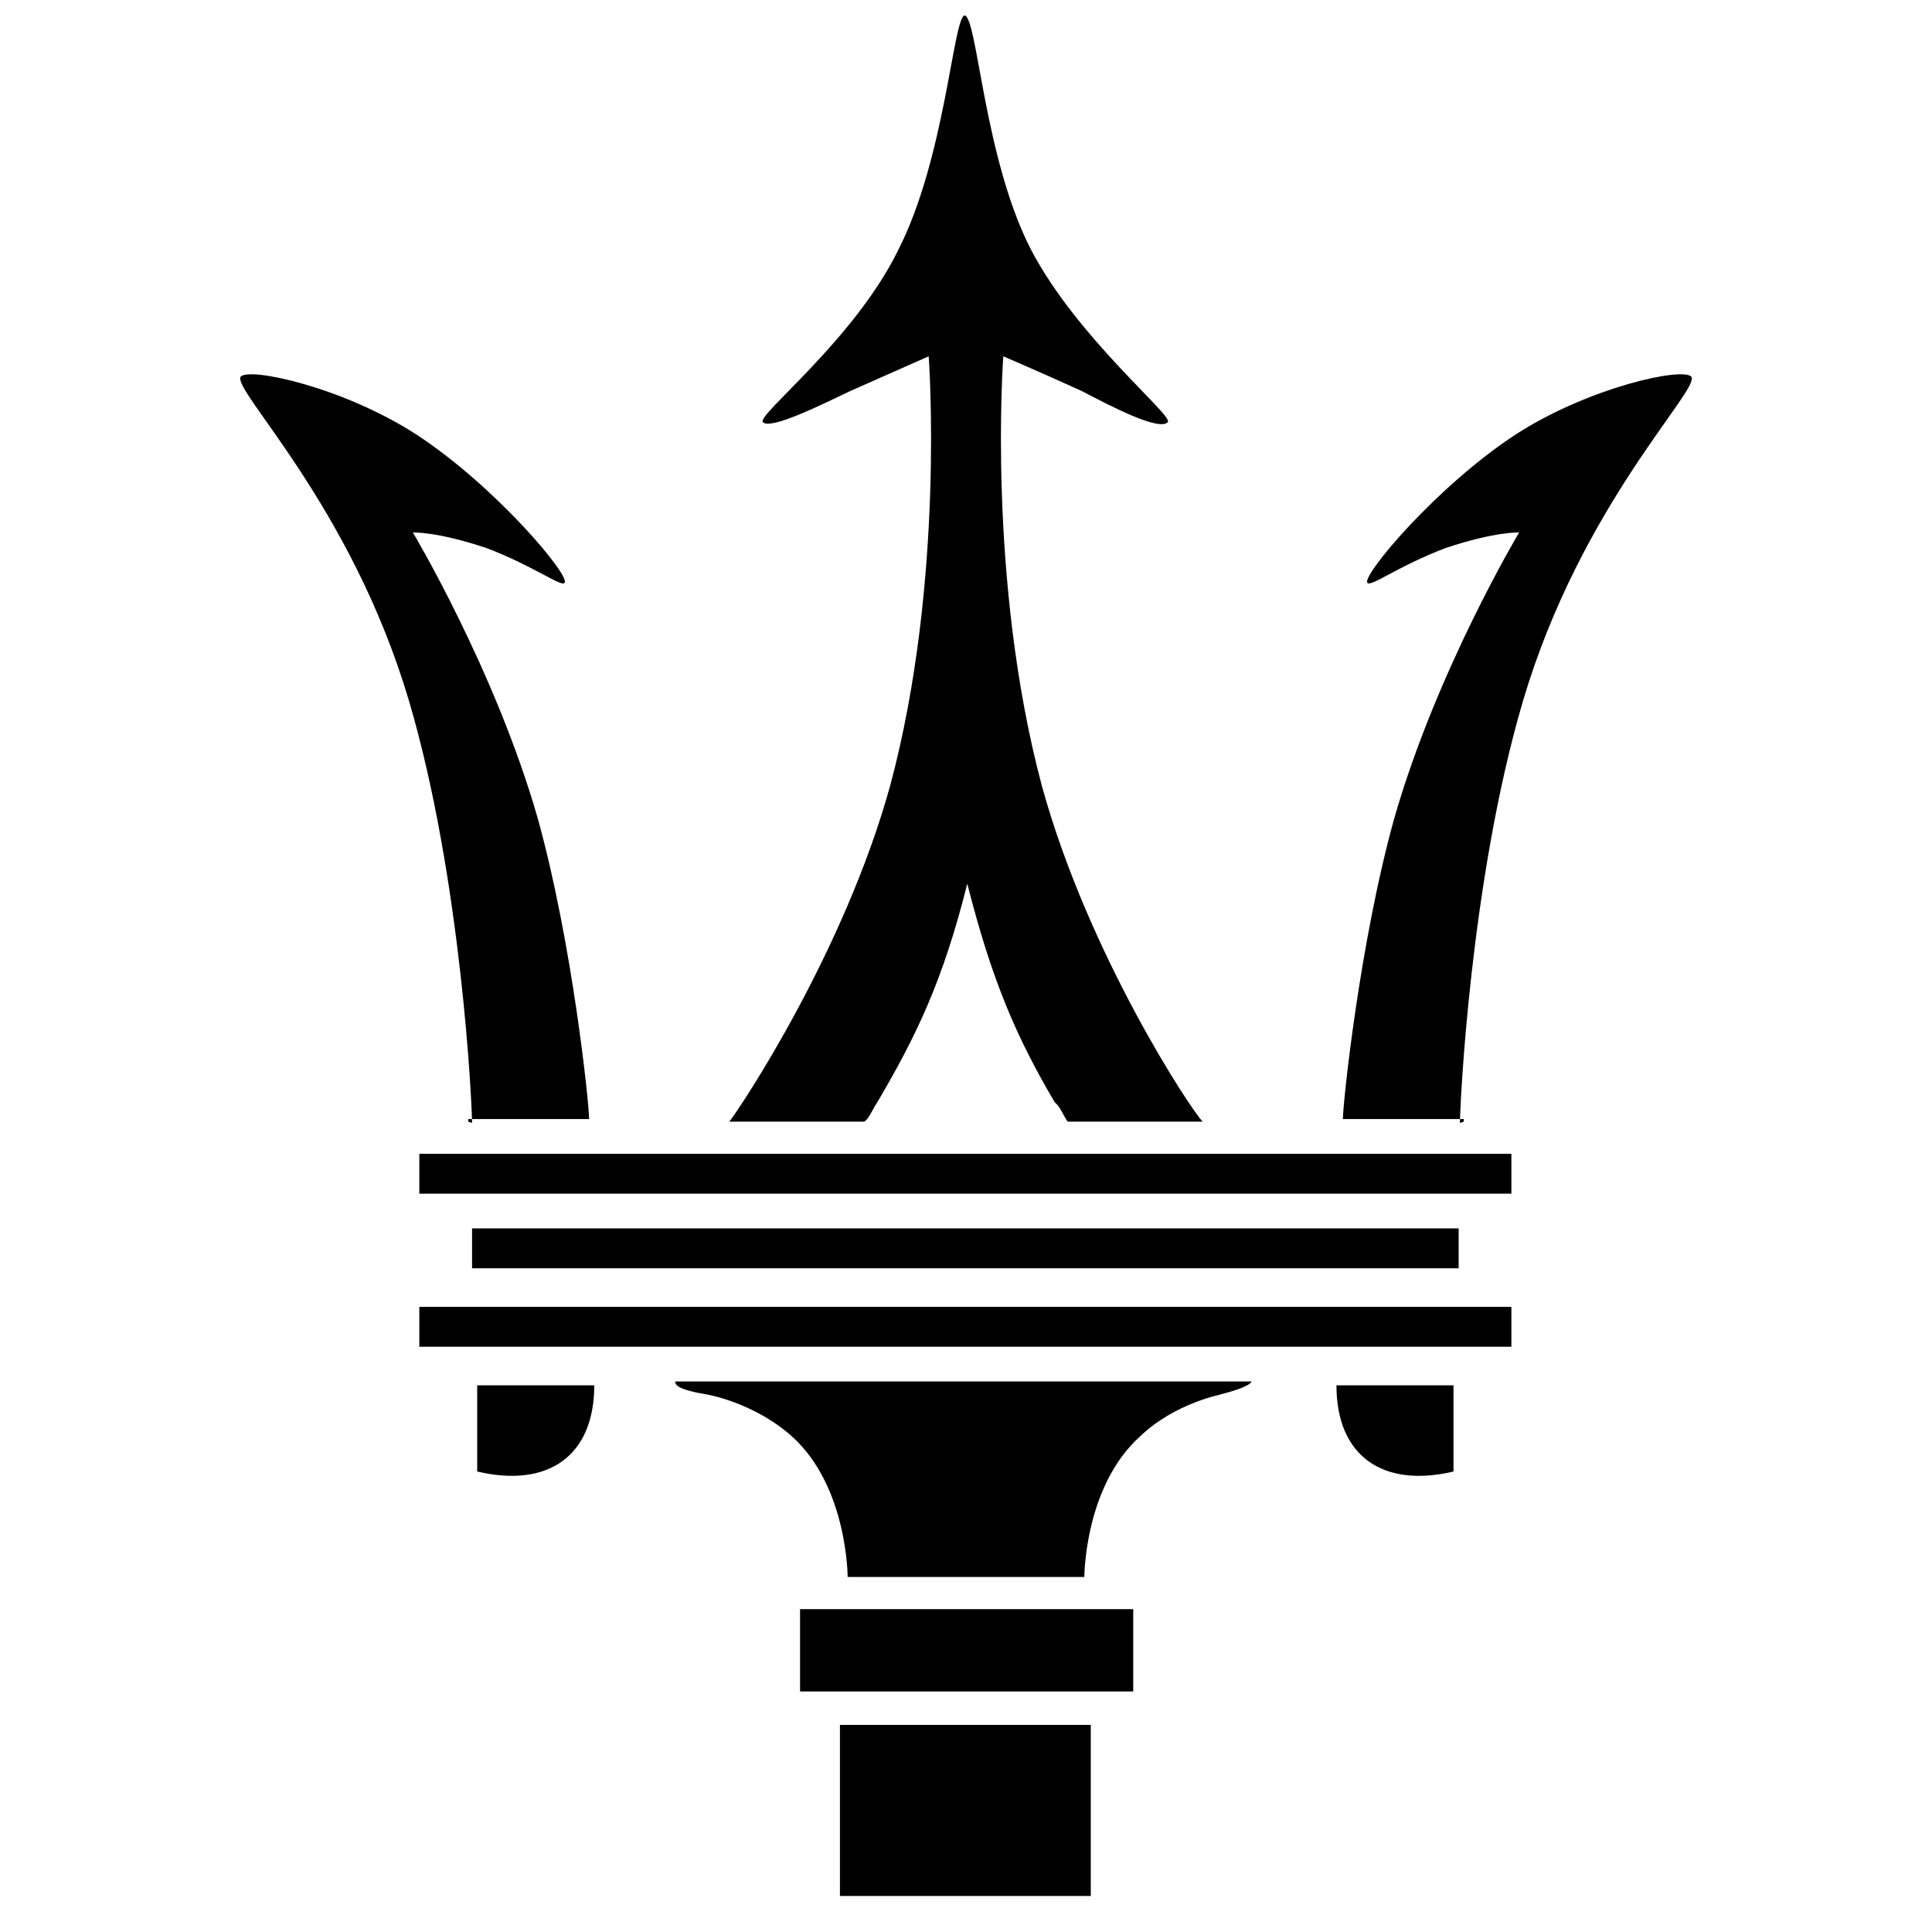
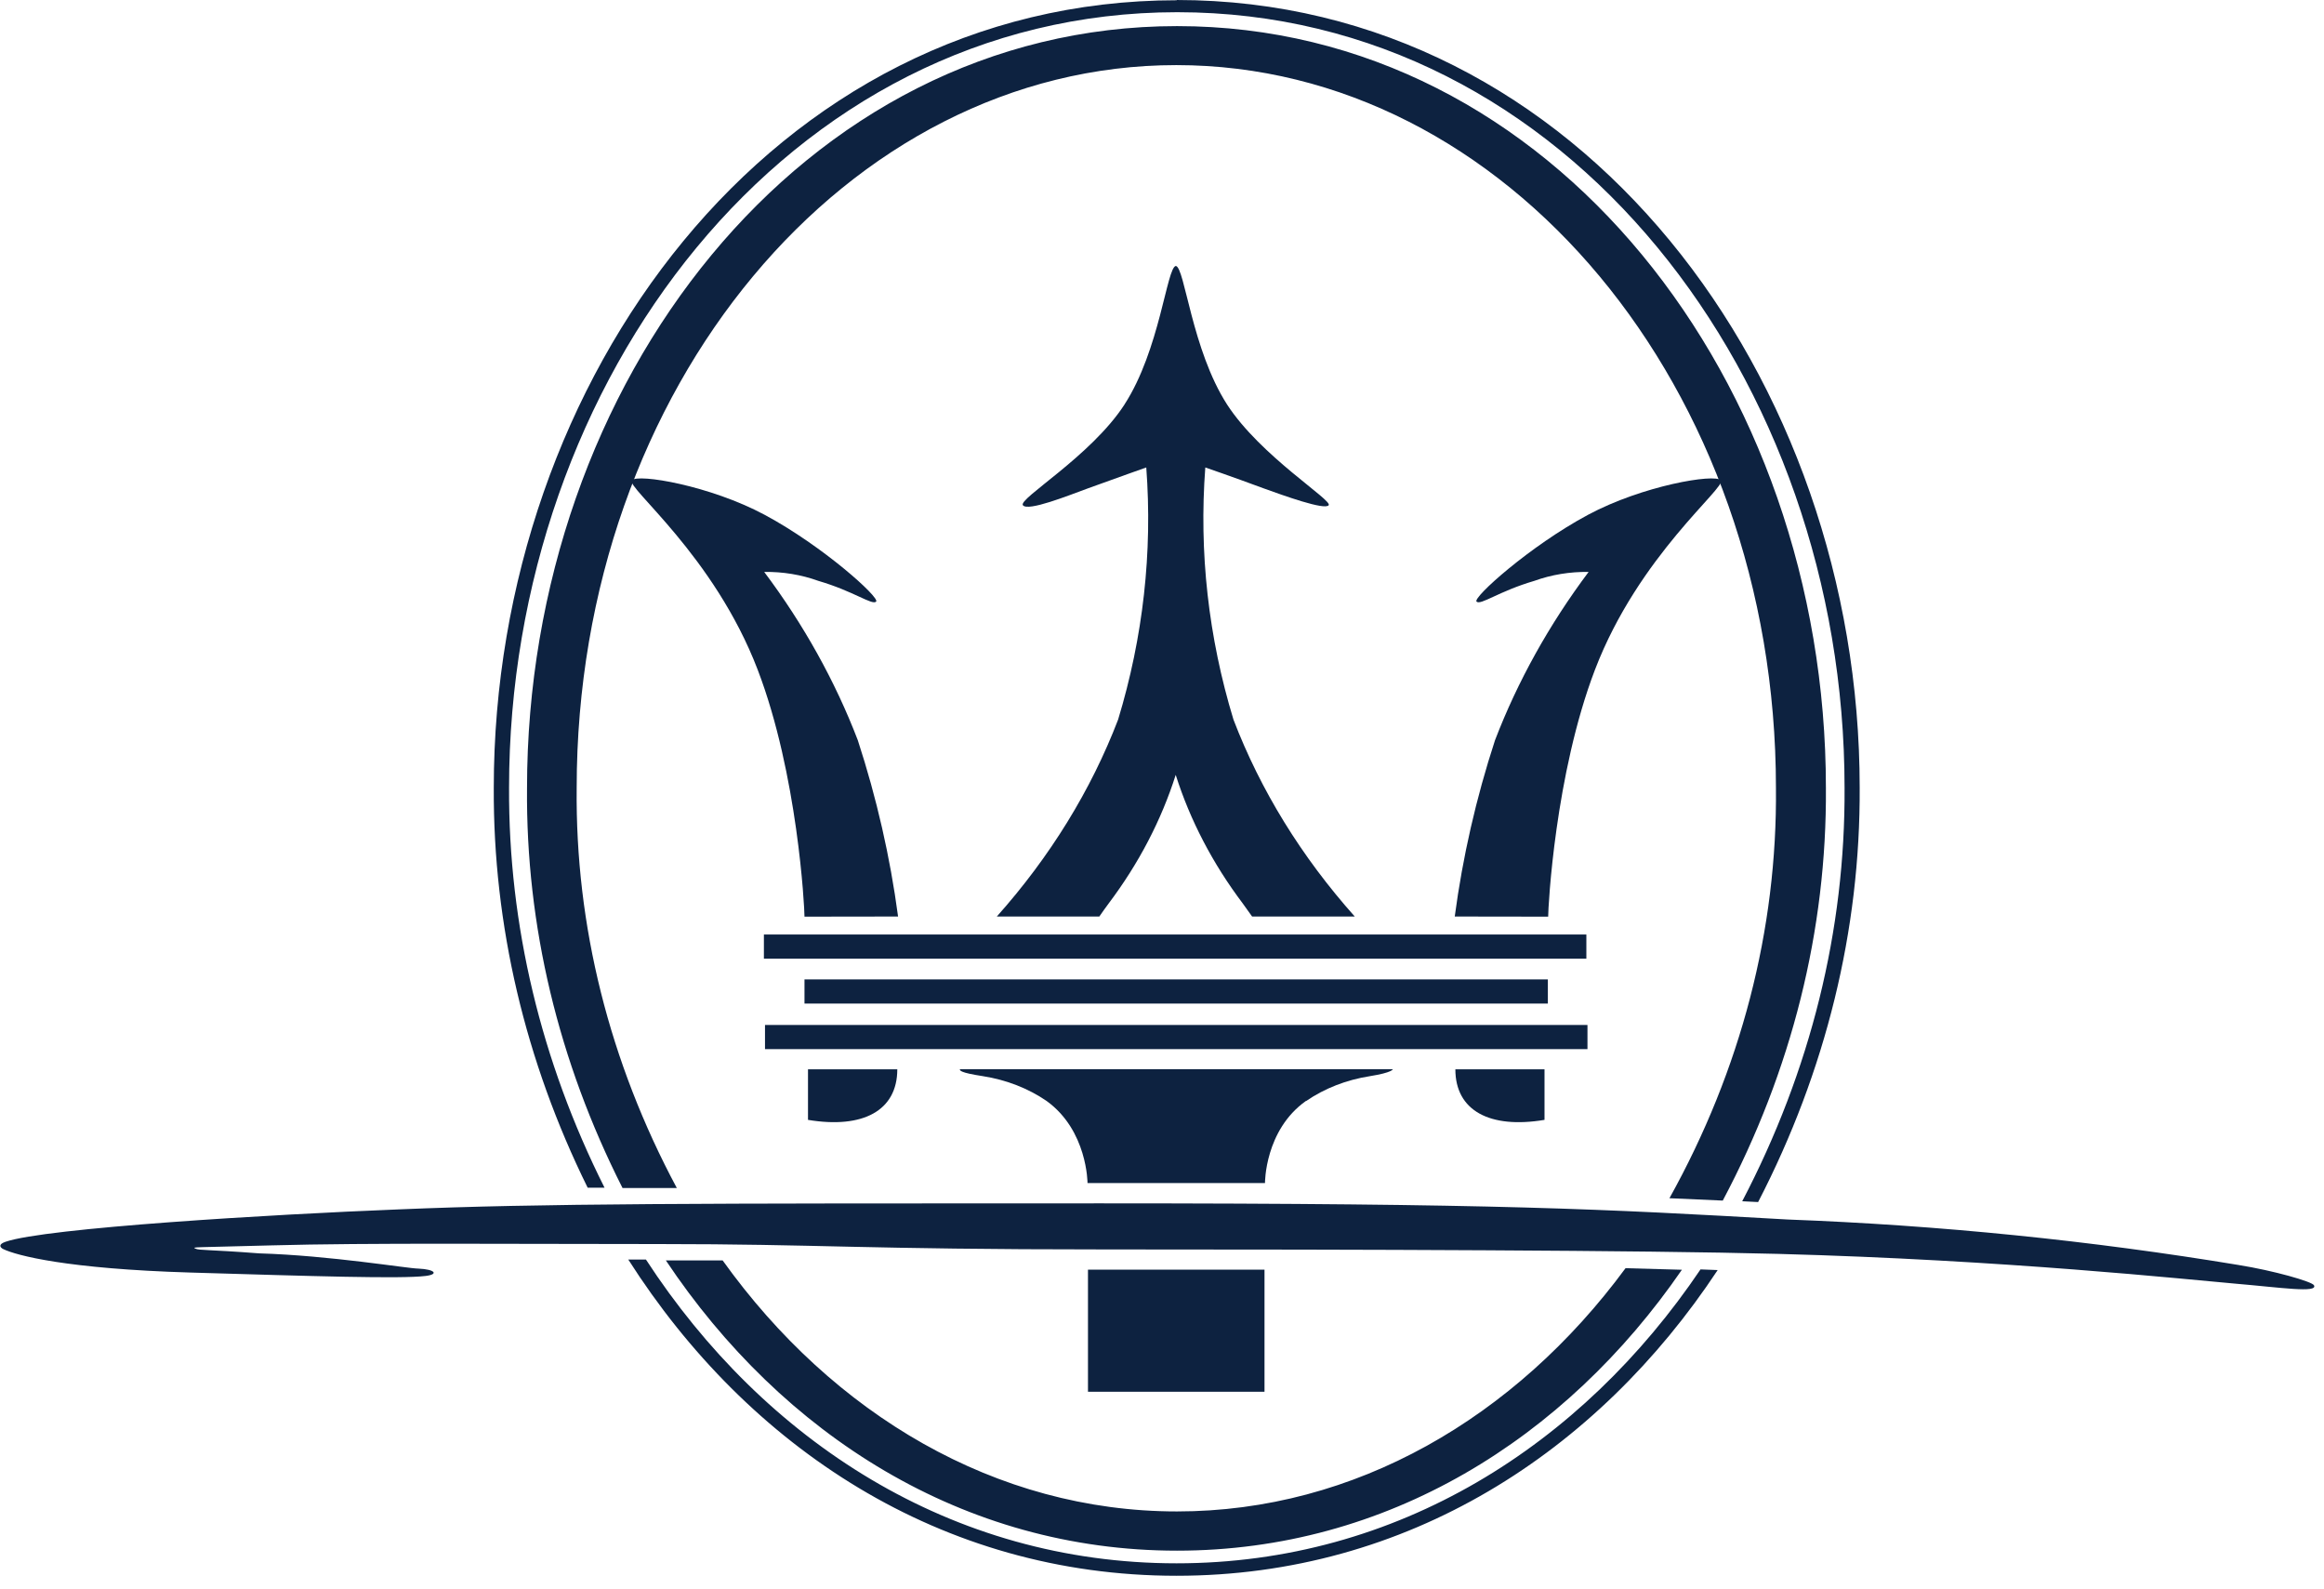
- <svg xmlns="http://www.w3.org/2000/svg" enable-background="new 0 0 150.2 150.2" height="20" viewBox="0 0 150.2 150.2" width="20">
-   <path d="m62.2 125.1h25.9v6.4h-25.9z" />
-   <path d="m65.3 134.1h19.5v13.3h-19.5z" />
-   <path d="m36.7 95.5h76.7v3.1h-76.7z" />
-   <path d="m32.6 101.6h84.9v3.1h-84.9z" />
-   <path d="m32.6 89.7h84.9v3.1h-84.9z" />
-   <path d="m88.6 111.7c-4.3 3.9-4.3 10.9-4.3 10.9h-9.3-9.1s0-7-4.3-10.9c-3-2.7-6.7-3.3-6.7-3.3-2.4-.4-2.4-.8-2.4-1h20.7 5.8 18.3s0 .4-2.4 1c.2 0-3.5.6-6.3 3.3z" />
-   <path d="m37.1 107.7h9.1c0 5.5-3.6 8-9.1 6.7 0-3.7 0-5.1 0-6.7z" />
-   <path d="m69.8 19.5c3.7-7.2 4.3-18.2 5.2-18.3 1 .2 1.5 11.2 5.2 18.3 3.6 6.8 10.9 12.7 10.6 13.3-.6.8-4.6-1.3-6.7-2.4-3.3-1.5-6.1-2.7-6.1-2.7s-1.3 17.3 3 33.4c3.6 13.1 11.6 25.2 12.5 26.1h-10.5c-.4-.6-.6-1.2-1-1.5-3-5.1-4.9-9.5-6.8-17-1.9 7.6-4 11.9-7 17-.4.6-.6 1.2-1 1.5h-10.5c.8-1 8.9-13.1 12.5-26.1 4.3-16 3-33.4 3-33.4s-2.7 1.2-6.1 2.7c-2.1 1-6.3 3.1-6.8 2.4-.4-.6 7.1-6.4 10.5-13.3z" />
-   <path d="m36.7 87.3c0-1.3-.8-18.9-4.9-32.8-4.5-15.2-13.7-24.1-13.1-25.2.6-.8 8 .8 13.7 4.5 6.1 4 11.9 10.9 11.5 11.5-.2.4-2.4-1.3-6.1-2.7-3.9-1.3-5.7-1.2-5.7-1.2s6.4 10.7 9.7 22.2c2.7 9.7 4 22.2 4 23.4h-9.4v.2z" />
-   <path d="m113.5 87.3c0-1.3.8-18.9 4.9-32.8 4.5-15.2 13.7-24.1 13.1-25.2-.6-.8-8 .8-13.7 4.5-6.1 4-11.9 10.9-11.5 11.5.2.4 2.4-1.3 6.1-2.7 3.9-1.3 5.7-1.2 5.7-1.2s-6.4 10.7-9.7 22.2c-2.7 9.7-4 22.2-4 23.4h9.4v.2z" />
-   <path d="m113 107.7c-1 0-8 0-9.1 0 0 5.5 3.6 8 9.1 6.7 0-3.7 0-5.1 0-6.7z" />
+ <svg xmlns="http://www.w3.org/2000/svg" version="1.1" viewBox="0 0 120 82">
+   <g fill="none" fill-rule="evenodd">
+     <g transform="translate(-538 -4339)" fill="#0D2240" fill-rule="nonzero">
+       <g transform="translate(538 4339)">
+         <rect id="Rectangle" x="56.178" y="65.546" width="9.115" height="6.303" />
+         <rect id="Rectangle" x="41.54" y="50.562" width="38.384" height="1.247" />
+         <rect id="a" x="39.501" y="52.914" width="42.468" height="1.247" />
+         <rect x="39.444" y="48.244" width="42.468" height="1.247" />
+         <path id="Path" d="m67.43 56.838c-2.129 1.511-2.112 4.236-2.112 4.236h-9.164s0-2.711-2.112-4.236c-0.946-0.65-2.078-1.091-3.288-1.281-1.192-0.183-1.192-0.291-1.192-0.359h22.356s0 0.169-1.184 0.359c-1.21 0.189-2.342 0.63-3.288 1.281" />
+         <path id="Path" d="m41.721 55.204h4.611c0 2.128-1.767 3.083-4.611 2.609v-2.609z" />
+         <path id="Path" d="m58.06 20.886c1.833-2.826 2.186-7.089 2.655-7.156 0.46 0.068 0.822 4.324 2.647 7.156 1.734 2.67 5.457 4.934 5.244 5.198-0.214 0.264-2.326-0.501-3.362-0.874-1.644-0.61-3.008-1.077-3.008-1.077-0.331 4.375 0.16 8.767 1.455 13.018 1.397 3.649 3.513 7.083 6.263 10.165h-5.301l-0.485-0.678c-1.551-2.056-2.717-4.292-3.46-6.635-0.744 2.342-1.91 4.578-3.46 6.635-0.156 0.217-0.321 0.434-0.485 0.678h-5.293c2.748-3.083 4.864-6.517 6.263-10.165 1.293-4.252 1.784-8.643 1.455-13.018 0 0-1.348 0.474-3.008 1.077-1.036 0.38-3.099 1.206-3.362 0.874s3.51-2.528 5.244-5.198" />
+         <path id="Path" d="m41.54 47.323c0-0.501-0.353-7.353-2.416-12.747-2.26-5.909-6.806-9.42-6.501-9.779 0.304-0.359 4.044 0.271 6.863 1.782 3.008 1.613 5.959 4.276 5.753 4.479-0.205 0.203-1.151-0.535-2.984-1.071-0.88-0.318-1.834-0.476-2.795-0.461 2.04 2.72 3.663 5.638 4.833 8.688 0.974 2.986 1.669 6.028 2.079 9.101l-4.833 0.007z" />
+         <path id="Path" d="m79.94 47.323c0-0.501 0.353-7.353 2.416-12.747 2.26-5.909 6.806-9.42 6.501-9.779-0.304-0.359-4.044 0.271-6.863 1.782-3.008 1.613-5.967 4.276-5.753 4.479s1.151-0.535 2.984-1.071c0.883-0.319 1.839-0.476 2.803-0.461-2.039 2.721-3.662 5.639-4.833 8.688-0.975 2.985-1.67 6.028-2.079 9.101l4.825 0.007z" />
+         <path id="b" d="m79.751 55.204h-4.603c0 2.128 1.767 3.083 4.603 2.609v-2.609z" />
+         <path d="m88.693 65.566c-6.214 9.399-16.019 15.783-27.945 15.783-12.164 0-22.118-6.628-28.307-16.325h0.912c6.107 9.366 15.773 15.682 27.395 15.682 11.408 0 20.934-6.099 27.058-15.173l0.888 0.034zm-27.945-65.566c20.918 0 35.277 19.599 35.277 40.661 0.038 7.352-1.746 14.632-5.244 21.395l-0.822-0.041c3.53-6.739 5.329-14.007 5.285-21.347 0-21.008-14.285-40.038-34.455-40.038s-34.504 19.036-34.504 40.044c-0.031 7.082 1.645 14.099 4.931 20.642h-0.871c-3.235-6.554-4.882-13.567-4.849-20.642 0-21.076 14.351-40.661 35.277-40.661l-0.025-0.014zm-23.433 65.071c5.696 7.949 14.112 12.957 23.458 12.957 9.189 0 17.474-4.839 23.162-12.558l2.91 0.081c-6.016 8.742-15.238 14.502-26.071 14.502-11.03 0-20.384-5.977-26.392-14.984h2.934zm54.386-24.397c0-20.69-13.973-37.313-30.962-37.313s-30.962 16.624-30.962 37.313c-0.076 7.11 1.686 14.152 5.17 20.656h-2.803c-3.314-6.537-4.992-13.558-4.931-20.642 0-20.927 14.203-39.34 33.567-39.34 19.364 0 33.501 18.392 33.501 39.326 0.052 7.331-1.762 14.59-5.326 21.306l-2.753-0.122c3.696-6.643 5.573-13.876 5.499-21.184z" />
+         <path d="m115.65 65.315c-7.697-1.275-15.5-2.063-23.342-2.358-9.559-0.542-14.893-0.834-35.449-0.834-21.074 0-28.849 0-36.279 0.312-6.575 0.258-18.238 0.956-20.301 1.674-0.395 0.136-0.263 0.298-0.115 0.373 0.682 0.332 3.288 1.023 9.666 1.213 6.378 0.19 10.874 0.332 12.148 0.176 0.674-0.081 0.51-0.339-0.378-0.38-0.518 0-4.545-0.678-8.219-0.786-2.638-0.203-3.09-0.149-3.288-0.244-0.197-0.095-0.173-0.054 3.953-0.169 4.874-0.136 12.542-0.068 19.964-0.068 8.268 0 10.496 0.278 23.014 0.278 13.389 0 27.74 0.041 34.8 0.23 11.729 0.312 21.099 1.321 23.614 1.538 2.318 0.197 4.266 0.495 4.044 0.081-0.099-0.19-2.096-0.759-3.888-1.044" />
+       </g>
+     </g>
+   </g>
</svg>
